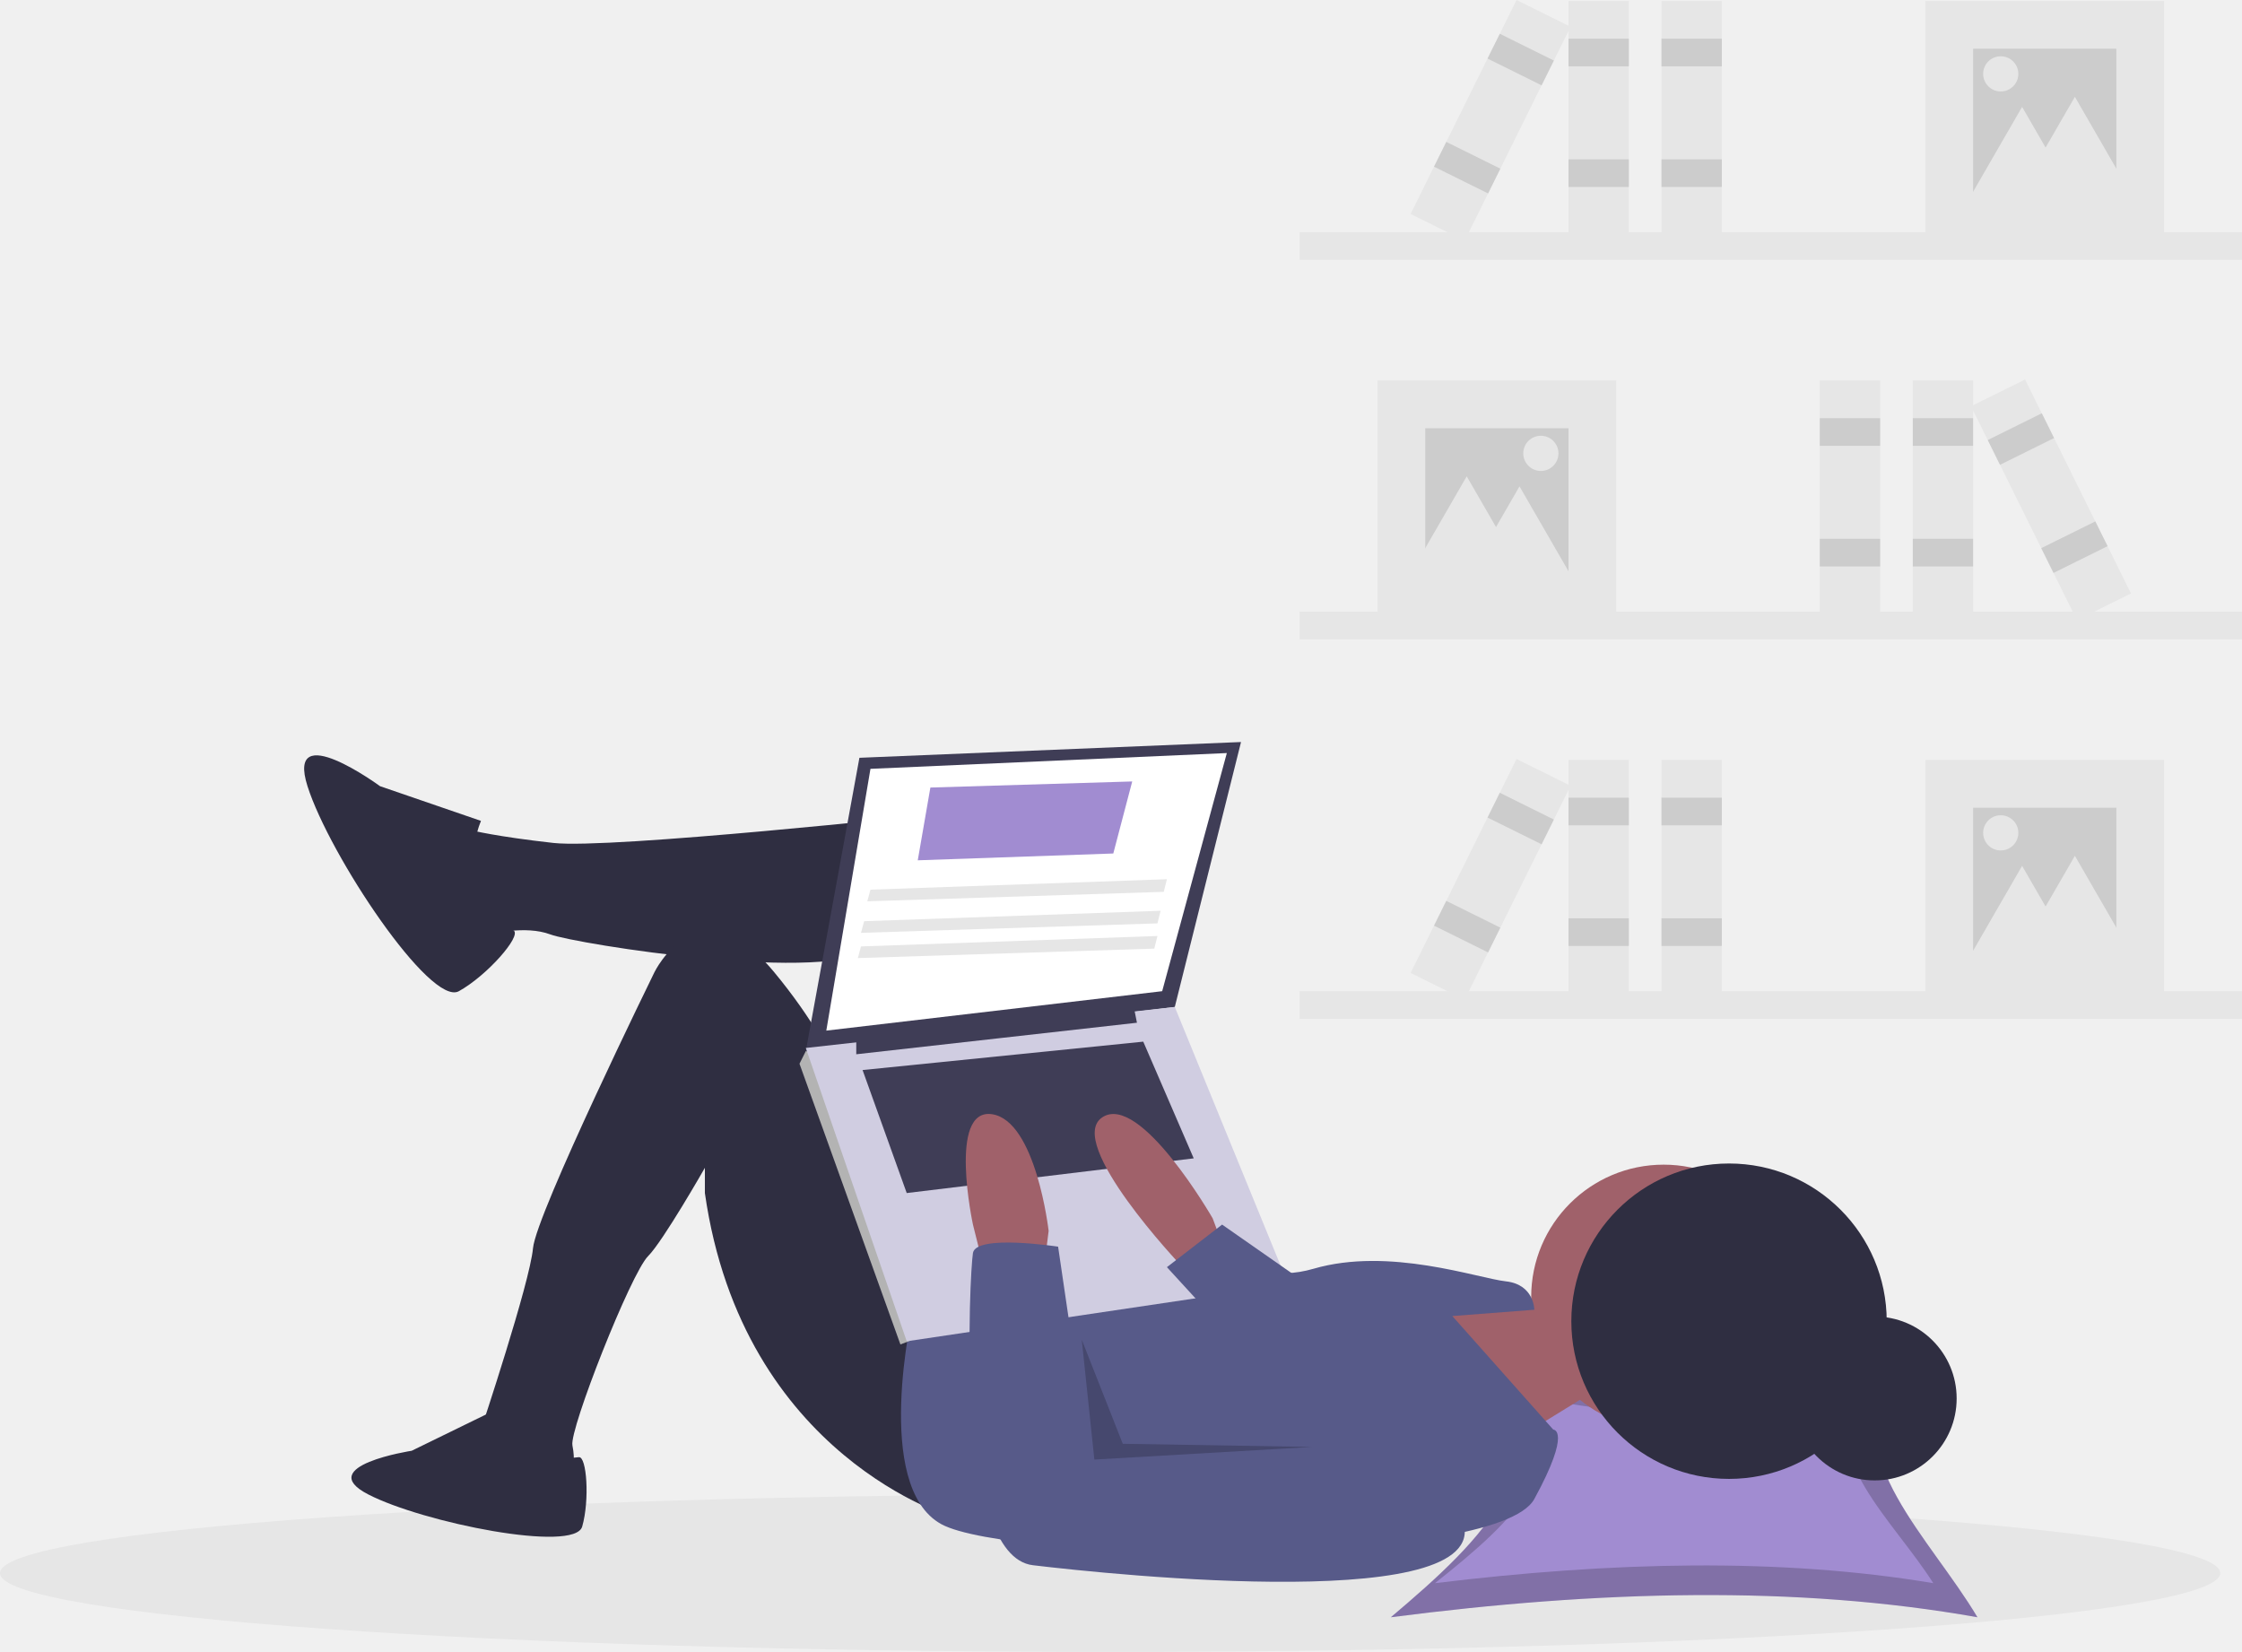
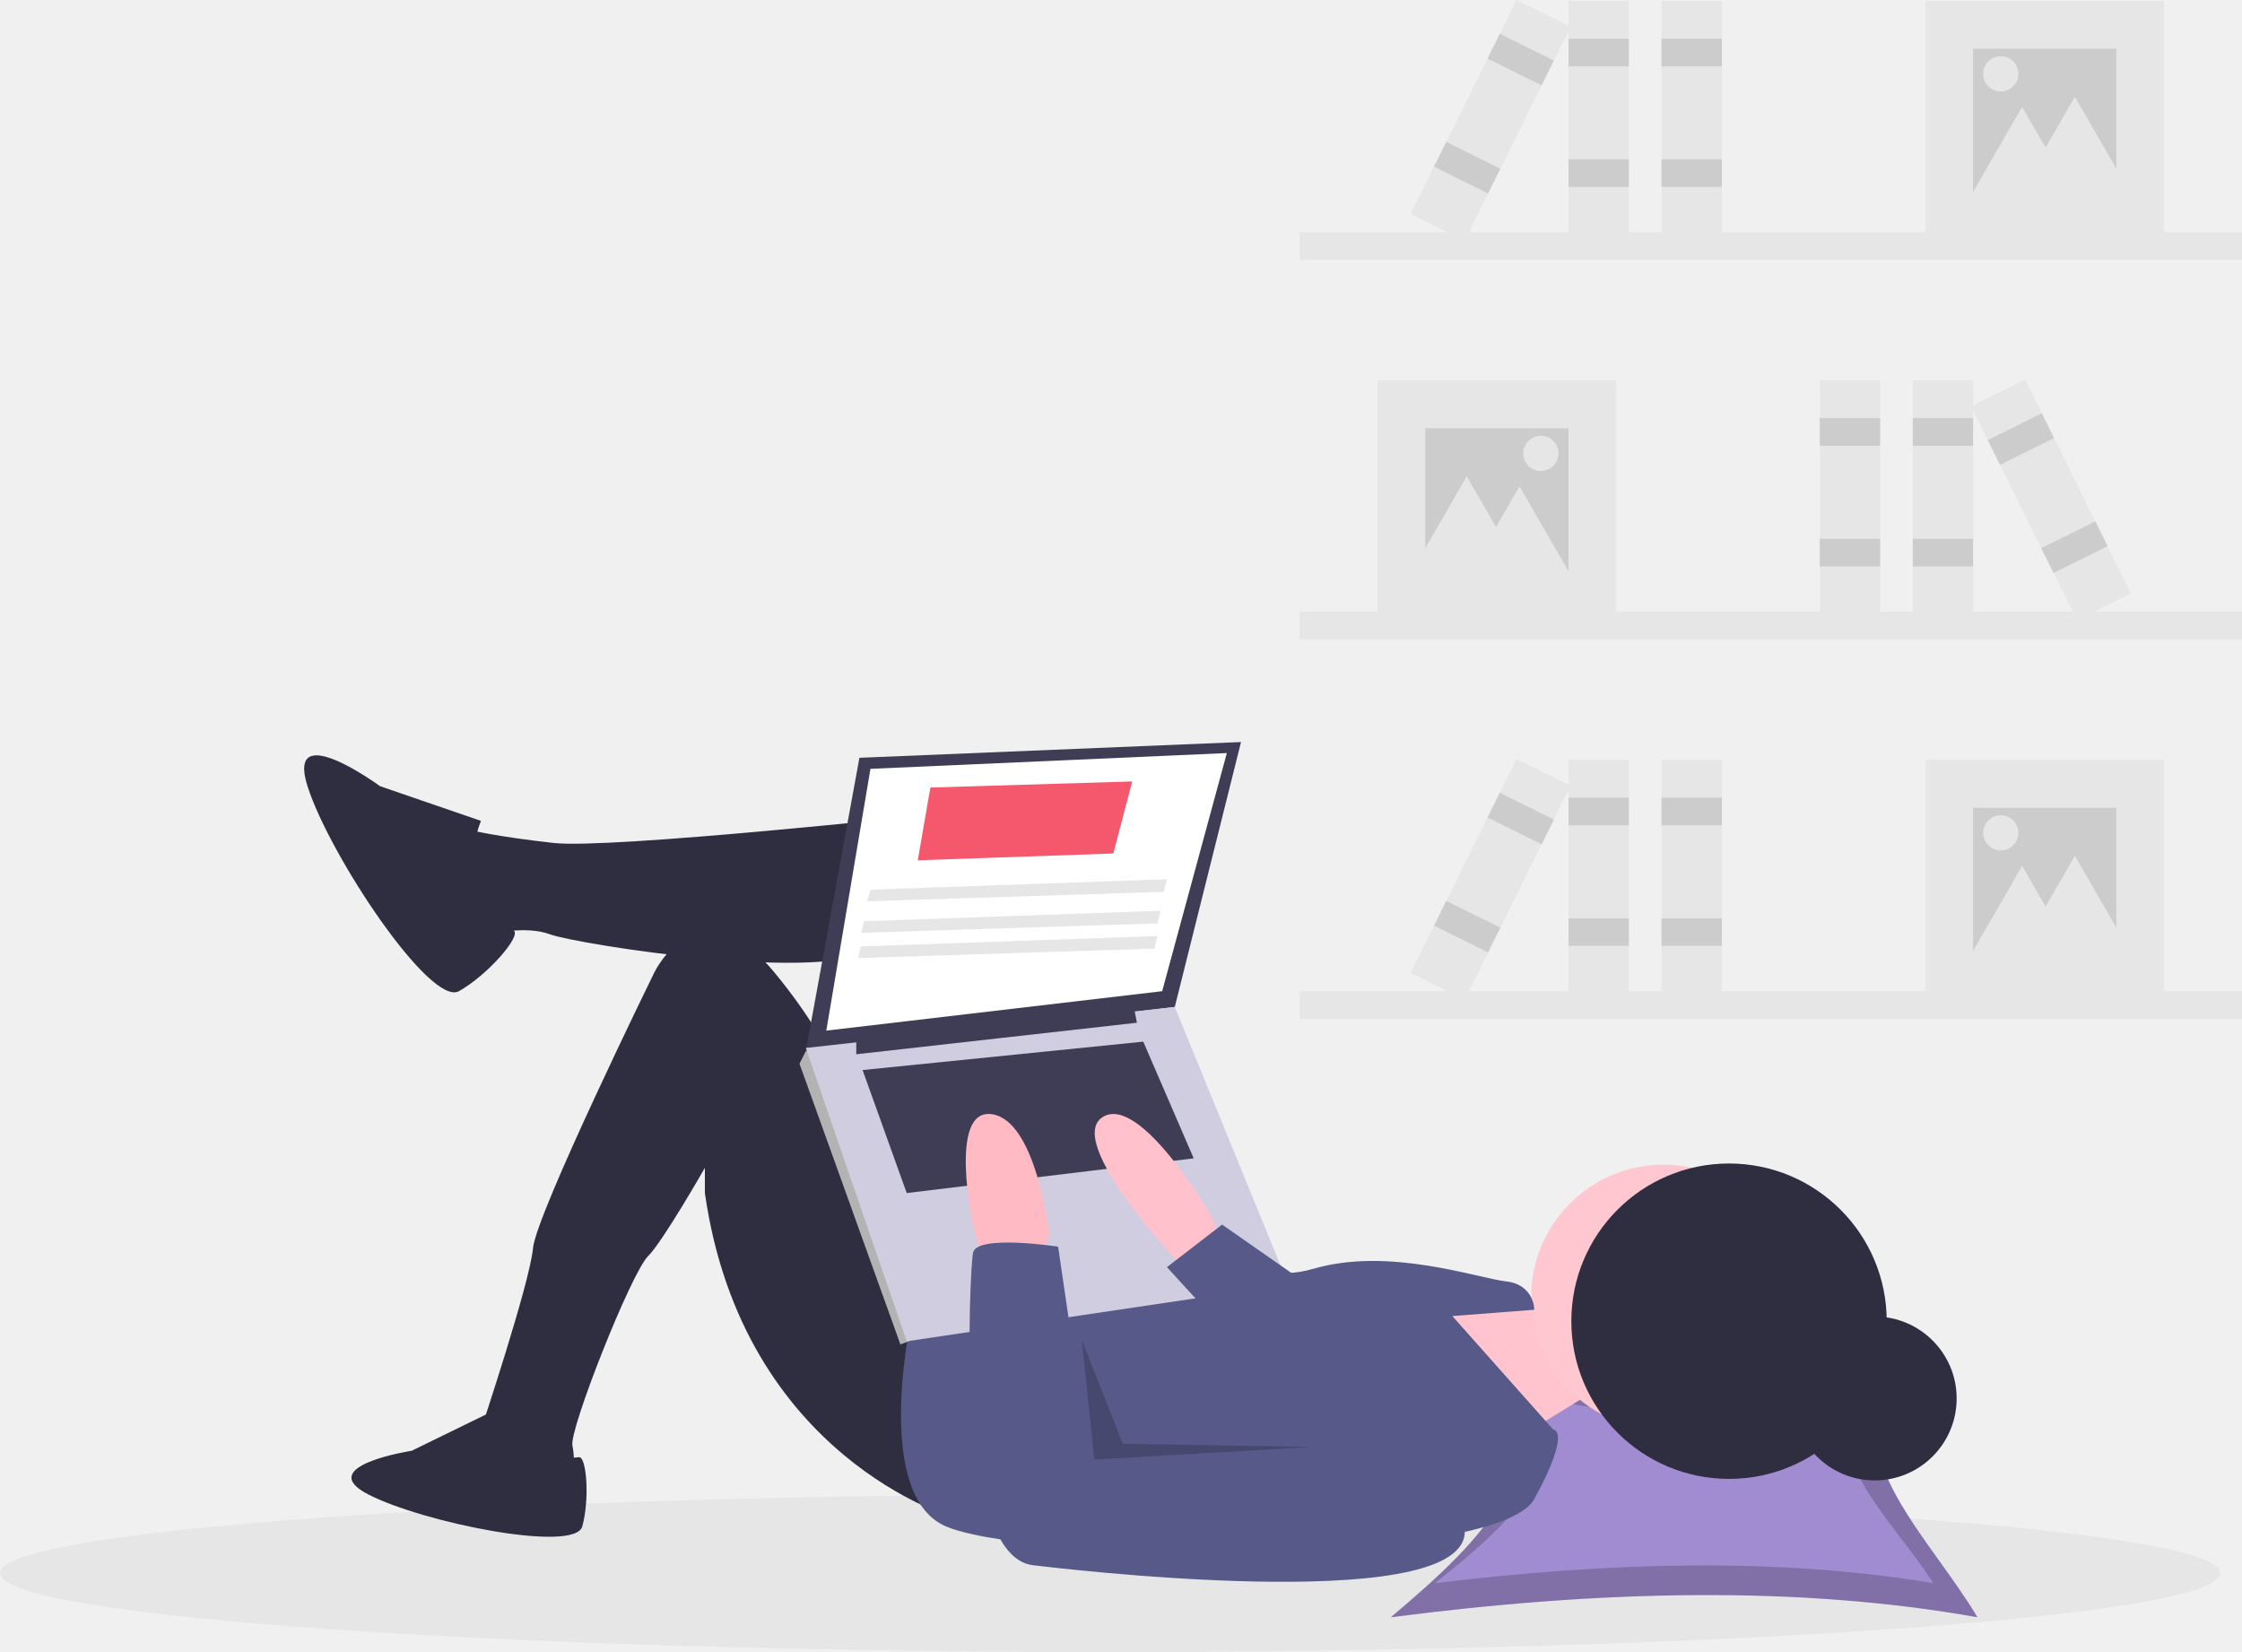
<svg xmlns="http://www.w3.org/2000/svg" id="b3df86d2-2022-47c6-a781-bb5144daf06b" data-name="Layer 1" width="802.027" height="590.916" viewBox="0 0 802.027 590.916">
+   <defs />
  <rect x="464.906" y="218.808" width="337.121" height="9.889" fill="#e6e6e6" />
  <rect x="492.774" y="136.101" width="85.404" height="85.404" fill="#e6e6e6" />
  <rect x="509.855" y="153.182" width="51.242" height="51.242" fill="#ccc" />
  <rect x="684.259" y="136.101" width="21.576" height="85.404" fill="#e6e6e6" />
  <rect x="684.259" y="149.586" width="21.576" height="9.889" fill="#ccc" />
  <rect x="684.259" y="192.737" width="21.576" height="9.889" fill="#ccc" />
  <rect x="650.997" y="136.101" width="21.576" height="85.404" fill="#e6e6e6" />
  <rect x="650.997" y="149.586" width="21.576" height="9.889" fill="#ccc" />
  <rect x="650.997" y="192.737" width="21.576" height="9.889" fill="#ccc" />
  <rect x="921.902" y="290.643" width="21.576" height="85.404" transform="translate(-250.0565 293.892) rotate(-26.3396)" fill="#e6e6e6" />
  <rect x="911.133" y="306.647" width="21.576" height="9.889" transform="translate(-241.5231 286.8553) rotate(-26.3396)" fill="#ccc" />
  <rect x="930.279" y="345.319" width="21.576" height="9.889" transform="translate(-256.6936 299.365) rotate(-26.3396)" fill="#ccc" />
  <polygon points="524.688 170.382 535.554 189.201 546.419 208.02 524.688 208.02 502.958 208.02 513.823 189.201 524.688 170.382" fill="#e6e6e6" />
  <polygon points="543.567 173.978 554.432 192.797 565.298 211.616 543.567 211.616 521.837 211.616 532.702 192.797 543.567 173.978" fill="#e6e6e6" />
  <circle cx="551.209" cy="162.171" r="6.293" fill="#e6e6e6" />
  <rect x="663.892" y="237.602" width="337.121" height="9.889" transform="translate(1465.919 330.5513) rotate(-180)" fill="#e6e6e6" />
  <rect x="887.741" y="154.895" width="85.404" height="85.404" transform="translate(1661.899 240.6523) rotate(-180)" fill="#e6e6e6" />
  <rect x="904.821" y="171.976" width="51.242" height="51.242" transform="translate(1661.899 240.6523) rotate(-180)" fill="#ccc" />
  <rect x="760.084" y="154.895" width="21.576" height="85.404" transform="translate(1342.757 240.6523) rotate(-180)" fill="#e6e6e6" />
  <rect x="760.084" y="168.38" width="21.576" height="9.889" transform="translate(1342.757 192.1068) rotate(-180)" fill="#ccc" />
  <rect x="760.084" y="211.531" width="21.576" height="9.889" transform="translate(1342.757 278.4099) rotate(-180)" fill="#ccc" />
  <rect x="793.347" y="154.895" width="21.576" height="85.404" transform="translate(1409.283 240.6523) rotate(-180)" fill="#e6e6e6" />
  <rect x="793.347" y="168.38" width="21.576" height="9.889" transform="translate(1409.283 192.1068) rotate(-180)" fill="#ccc" />
  <rect x="793.347" y="211.531" width="21.576" height="9.889" transform="translate(1409.283 278.4099) rotate(-180)" fill="#ccc" />
  <rect x="721.427" y="154.895" width="21.576" height="85.404" transform="translate(1101.754 545.0149) rotate(-153.6604)" fill="#e6e6e6" />
  <rect x="732.197" y="170.9" width="21.576" height="9.889" transform="translate(1131.826 508.5461) rotate(-153.6604)" fill="#ccc" />
  <rect x="713.051" y="209.571" width="21.576" height="9.889" transform="translate(1078.364 573.3795) rotate(-153.6604)" fill="#ccc" />
  <polygon points="742.244 34.634 731.379 53.453 720.514 72.272 742.244 72.272 763.975 72.272 753.109 53.453 742.244 34.634" fill="#e6e6e6" />
  <polygon points="723.365 38.23 712.5 57.049 701.635 75.868 723.365 75.868 745.096 75.868 734.231 57.049 723.365 38.23" fill="#e6e6e6" />
  <circle cx="715.724" cy="26.424" r="6.293" fill="#e6e6e6" />
  <rect x="663.892" y="509.097" width="337.121" height="9.889" transform="translate(1465.919 873.5416) rotate(-180)" fill="#e6e6e6" />
  <rect x="887.741" y="426.39" width="85.404" height="85.404" transform="translate(1661.899 783.6425) rotate(-180)" fill="#e6e6e6" />
  <rect x="904.821" y="443.471" width="51.242" height="51.242" transform="translate(1661.899 783.6425) rotate(-180)" fill="#ccc" />
  <rect x="760.084" y="426.39" width="21.576" height="85.404" transform="translate(1342.757 783.6425) rotate(-180)" fill="#e6e6e6" />
  <rect x="760.084" y="439.875" width="21.576" height="9.889" transform="translate(1342.757 735.0971) rotate(-180)" fill="#ccc" />
  <rect x="760.084" y="483.027" width="21.576" height="9.889" transform="translate(1342.757 821.4002) rotate(-180)" fill="#ccc" />
  <rect x="793.347" y="426.39" width="21.576" height="85.404" transform="translate(1409.283 783.6425) rotate(-180)" fill="#e6e6e6" />
  <rect x="793.347" y="439.875" width="21.576" height="9.889" transform="translate(1409.283 735.0971) rotate(-180)" fill="#ccc" />
  <rect x="793.347" y="483.027" width="21.576" height="9.889" transform="translate(1409.283 821.4002) rotate(-180)" fill="#ccc" />
  <rect x="721.427" y="426.39" width="21.576" height="85.404" transform="translate(981.2936 1059.819) rotate(-153.6604)" fill="#e6e6e6" />
  <rect x="732.197" y="442.395" width="21.576" height="9.889" transform="translate(1011.366 1023.35) rotate(-153.6604)" fill="#ccc" />
  <rect x="713.051" y="481.067" width="21.576" height="9.889" transform="translate(957.9038 1088.183) rotate(-153.6604)" fill="#ccc" />
  <polygon points="742.244 306.129 731.379 324.948 720.514 343.768 742.244 343.768 763.975 343.768 753.109 324.948 742.244 306.129" fill="#e6e6e6" />
  <polygon points="723.365 309.725 712.5 328.544 701.635 347.364 723.365 347.364 745.096 347.364 734.231 328.544 723.365 309.725" fill="#e6e6e6" />
  <circle cx="715.724" cy="297.919" r="6.293" fill="#e6e6e6" />
  <ellipse cx="397.129" cy="562.711" rx="397.129" ry="28.205" fill="#e6e6e6" />
  <path d="M906.373,733.048c-64.755-11.525-135.567-9.609-209.847,0,33.855-28.581,63.075-57.163,29.219-85.744,66.039,13.624,75.289,12.245,148.752,0C857.459,675.885,889.334,704.467,906.373,733.048Z" transform="translate(-198.9865 -154.5418)" fill="#a18cd1" />
  <path d="M906.373,733.048c-64.755-11.525-135.567-9.609-209.847,0,33.855-28.581,63.075-57.163,29.219-85.744,66.039,13.624,75.289,12.245,148.752,0C857.459,675.885,889.334,704.467,906.373,733.048Z" transform="translate(-198.9865 -154.5418)" opacity="0.2" />
  <path d="M890.578,720.854c-55.007-9.2-115.159-7.67-178.257,0C741.08,698.04,765.901,675.226,737.142,652.412c56.098,10.875,63.955,9.774,126.359,0C849.027,675.226,876.104,698.04,890.578,720.854Z" transform="translate(-198.9865 -154.5418)" fill="#a18cd1" />
  <circle cx="670.64" cy="500.244" r="29.309" fill="#2f2e41" />
-   <polygon points="537.591 466.249 557.899 469.634 568.053 498.967 538.72 517.019 504.873 466.249 536.463 466.249 537.591 466.249" fill="#a0616a" />
-   <circle cx="595.13" cy="463.993" r="47.385" fill="#a0616a" />
+   <polygon points="537.591 466.249 557.899 469.634 568.053 498.967 538.72 517.019 504.873 466.249 536.463 466.249 537.591 466.249" style="fill: rgb(255, 196, 205);" />
+   <circle cx="595.13" cy="463.993" r="47.385" style="fill: rgb(255, 199, 207);" />
  <path d="M532.372,445.919s-115.077,12.41-135.385,10.154-29.333-4.513-29.333-4.513-13.539,18.051-6.769,25.949A48.822,48.822,0,0,0,374.423,488.791s12.41-3.385,21.436,0,100.411,18.051,116.205,4.513S532.372,445.919,532.372,445.919Z" transform="translate(-198.9865 -154.5418)" fill="#2f2e41" />
  <path d="M540.27,697.509s-75.59-21.436-89.128-116.205v-9.026S436.185,598.516,430.833,603.868c-6.205,6.205-28.205,62.051-27.077,67.693s0,7.897,0,7.897l-32.718-3.385V665.919s17.487-52.462,18.615-64.872,43.436-98.718,43.436-98.718,15.795-32.718,42.872,0,29.333,55.282,29.333,55.282l34.974,67.693Z" transform="translate(-198.9865 -154.5418)" fill="#2f2e41" />
  <path d="M371.038,448.175l-36.103-12.41s-33.846-24.821-25.949,0,44,78.975,54.154,73.334,22.366-19.643,19.644-21.668S362.013,470.739,371.038,448.175Z" transform="translate(-198.9865 -154.5418)" fill="#2f2e41" />
  <path d="M375.402,659.259l-29.144,14.233s-35.244,5.422-15.589,15.589,73.876,21.011,76.587,11.522,1.635-25.236-1.216-24.818S383.535,678.236,375.402,659.259Z" transform="translate(-198.9865 -154.5418)" fill="#2f2e41" />
  <path d="M525.603,623.048s-14.667,63.18,10.154,76.718S734.322,715.561,747.86,690.74s6.769-24.821,6.769-24.821l-36.103-40.616L747.86,623.048s0-9.026-10.154-10.154-41.744-12.41-68.821-4.513-42.872-15.795-42.872-15.795Z" transform="translate(-198.9865 -154.5418)" fill="#575a89" />
  <polygon points="307.437 271.069 288.257 375.993 420.258 360.198 443.95 265.428 307.437 271.069" fill="#3f3d56" />
  <polygon points="311.386 275.018 295.591 368.659 415.745 354.557 438.873 269.377 311.386 275.018" fill="#fff" />
  <polygon points="292.77 377.121 288.257 375.993 286.001 380.505 322.104 480.916 325.499 479.618 326.616 473.019 292.77 377.121" fill="#b3b3b3" />
  <polygon points="288.257 374.864 324.36 479.788 460.873 459.48 420.258 360.198 288.257 374.864" fill="#d0cde1" />
  <polygon points="306.309 371.48 306.309 377.121 406.719 365.839 405.591 360.198 306.309 371.48" fill="#3f3d56" />
  <polygon points="308.565 382.762 324.36 426.762 427.027 414.352 408.976 372.608 308.565 382.762" fill="#3f3d56" />
-   <path d="M636.167,599.355l-3.385-9.026s-25.949-45.128-39.487-36.103,28.205,53.026,28.205,53.026h13.539Z" transform="translate(-198.9865 -154.5418)" fill="#a0616a" />
-   <path d="M550.423,606.124l-3.385-13.539s-9.026-41.744,6.769-39.487,20.308,41.744,20.308,41.744l-1.128,9.026Z" transform="translate(-198.9865 -154.5418)" fill="#a0616a" />
+   <path d="M636.167,599.355l-3.385-9.026s-25.949-45.128-39.487-36.103,28.205,53.026,28.205,53.026h13.539Z" transform="translate(-198.9865 -154.5418)" style="fill: rgb(255, 193, 203);" />
+   <path d="M550.423,606.124l-3.385-13.539s-9.026-41.744,6.769-39.487,20.308,41.744,20.308,41.744l-1.128,9.026Z" transform="translate(-198.9865 -154.5418)" style="fill: rgb(255, 186, 196);" />
  <path d="M577.501,600.483s-29.333-4.513-30.462,2.256-6.769,108.308,21.436,111.693,168.103,18.051,153.436-16.923-37.231-30.462-37.231-30.462L588.783,677.202Z" transform="translate(-198.9865 -154.5418)" fill="#575a89" />
  <polygon points="467.078 458.916 437.181 438.044 417.437 453.275 442.258 480.352 467.078 458.916" fill="#575a89" />
  <polygon points="386.976 479.224 391.488 522.096 469.335 517.583 401.642 516.455 386.976 479.224" opacity="0.2" />
  <circle cx="618.521" cy="472.603" r="56.41" fill="#2f2e41" />
-   <polygon points="328.309 307.736 398.258 305.301 405.027 279.531 332.822 281.71 328.309 307.736" fill="#a18cd1" />
+   <polygon points="328.309 307.736 398.258 305.301 405.027 279.531 332.822 281.71 328.309 307.736" style="fill: rgb(245, 87, 108);" />
  <polygon points="310.258 322.403 416.309 319.018 417.437 314.505 311.386 318.239 310.258 322.403" fill="#e6e6e6" />
  <polygon points="308.001 333.685 414.053 330.3 415.181 325.787 309.129 329.521 308.001 333.685" fill="#e6e6e6" />
  <polygon points="306.873 342.71 412.924 339.326 414.053 334.813 308.001 338.546 306.873 342.71" fill="#e6e6e6" />
</svg>
